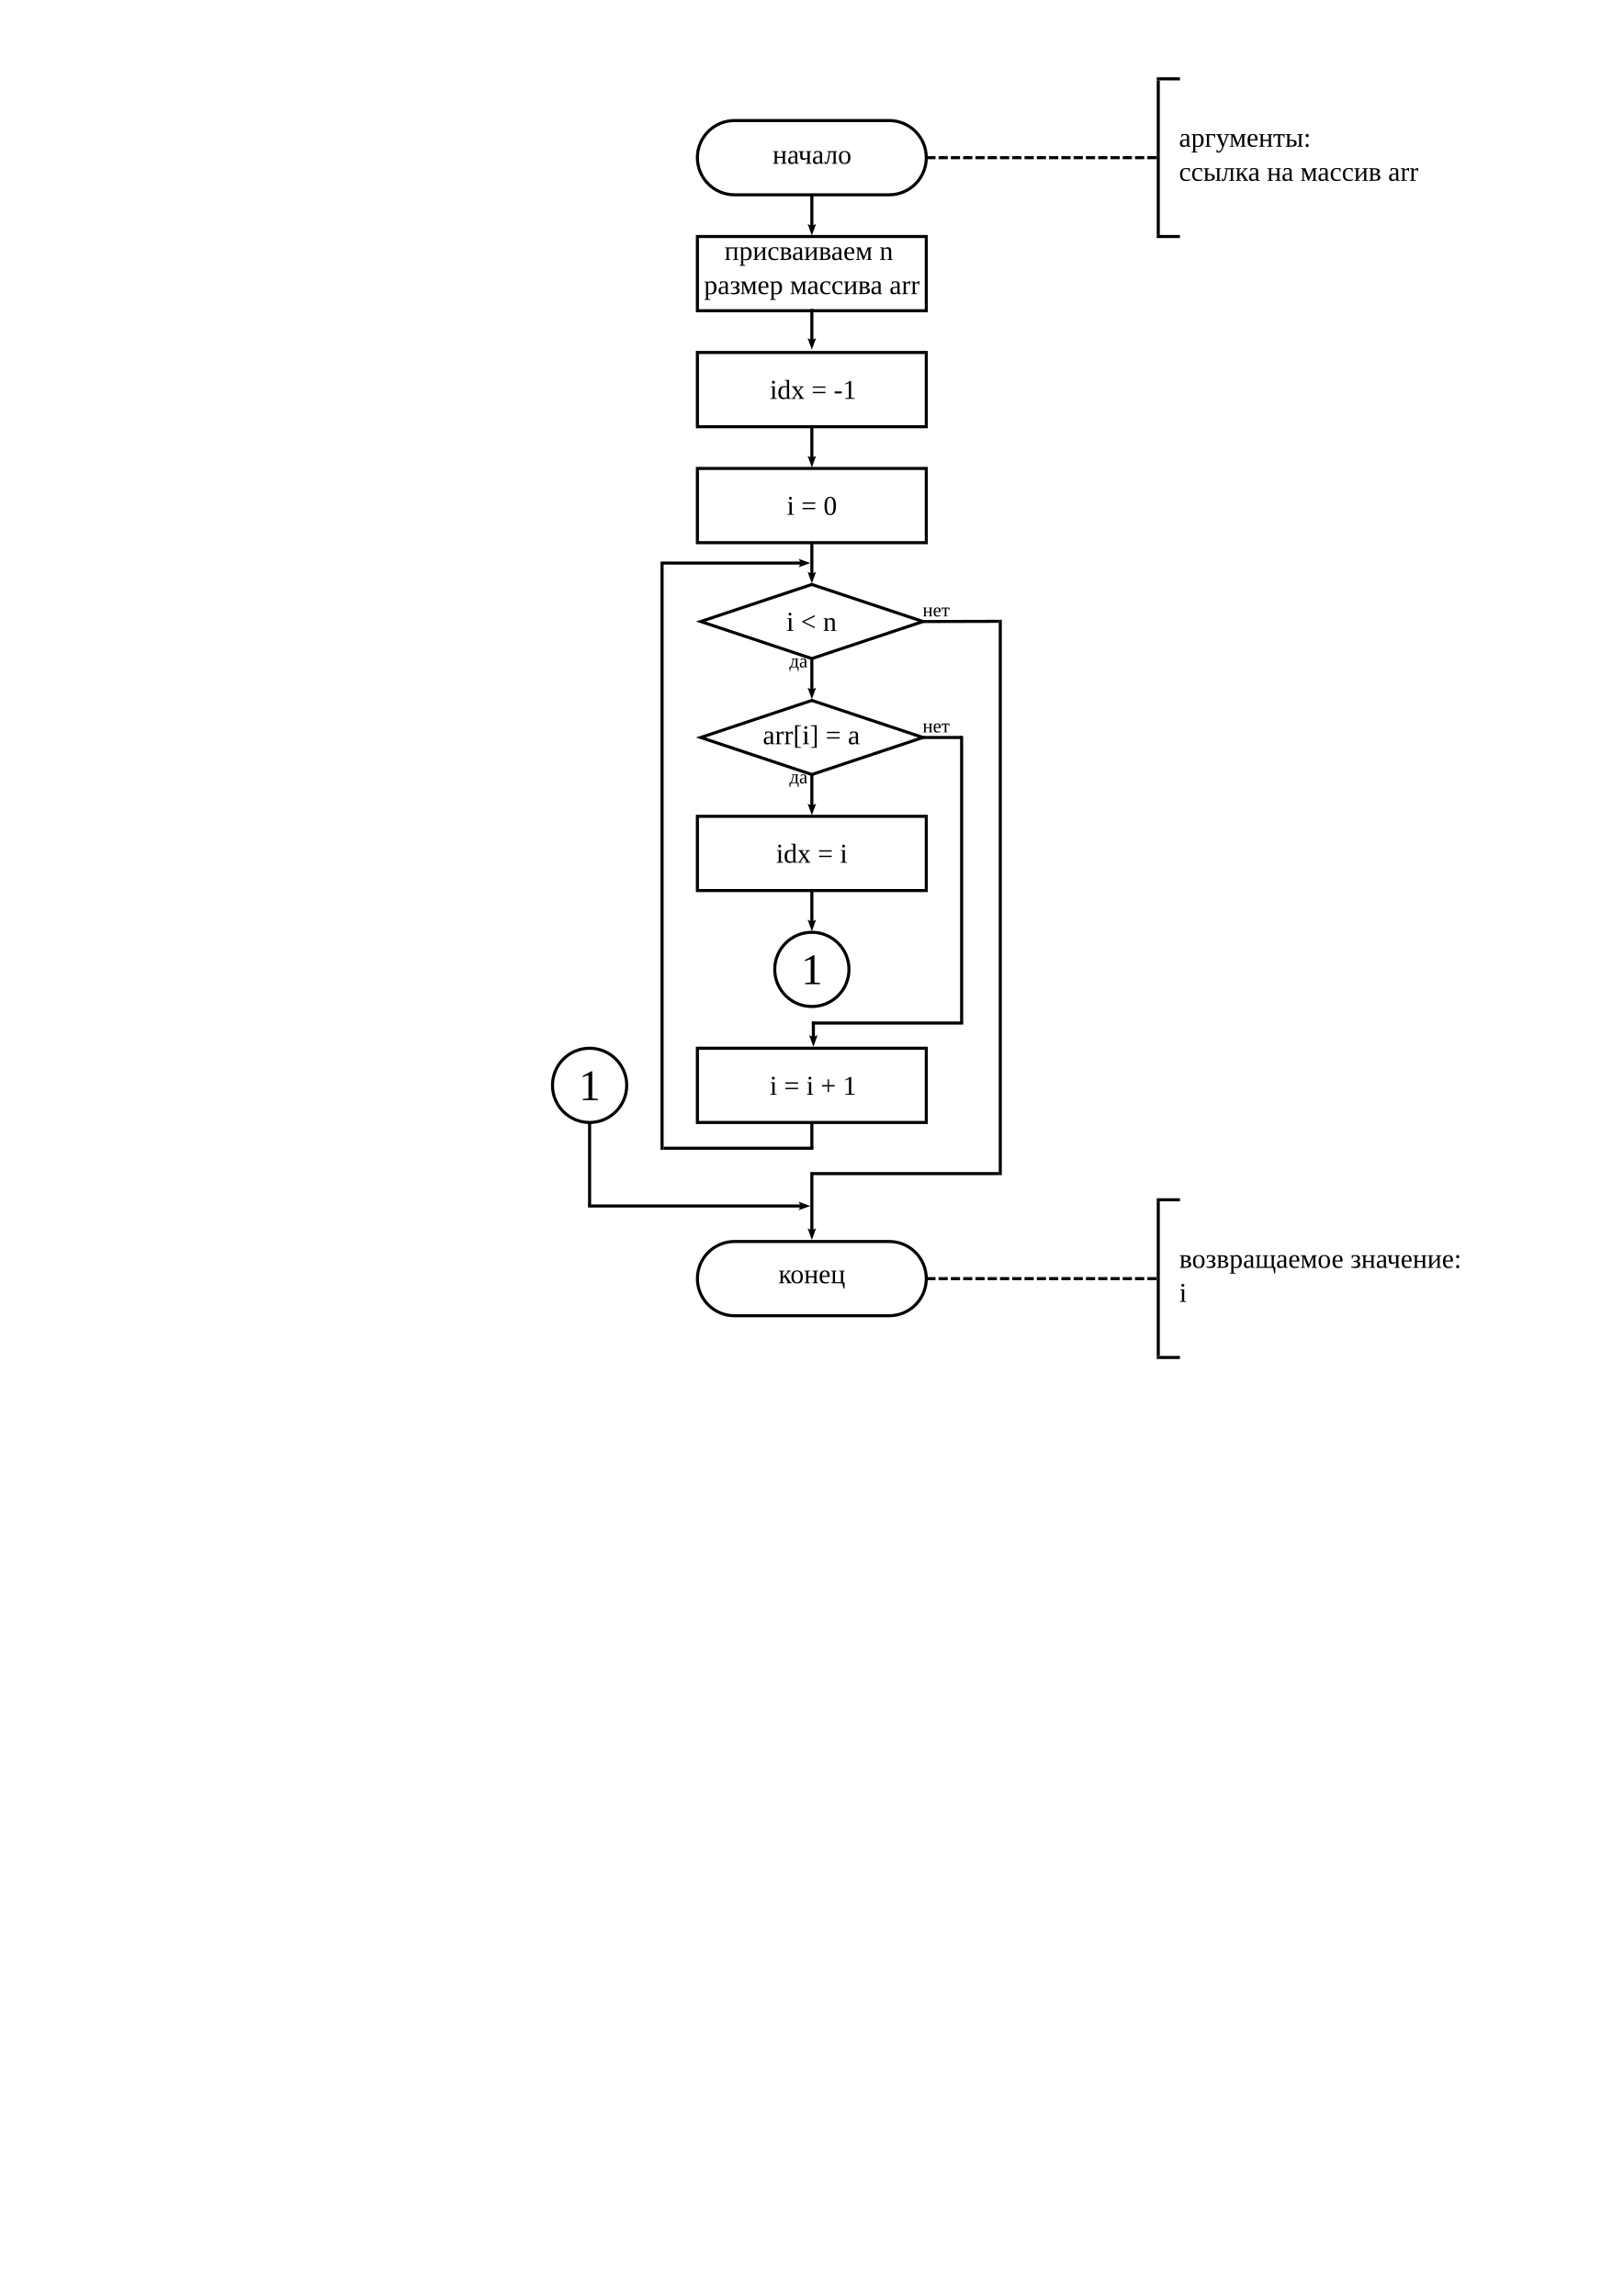
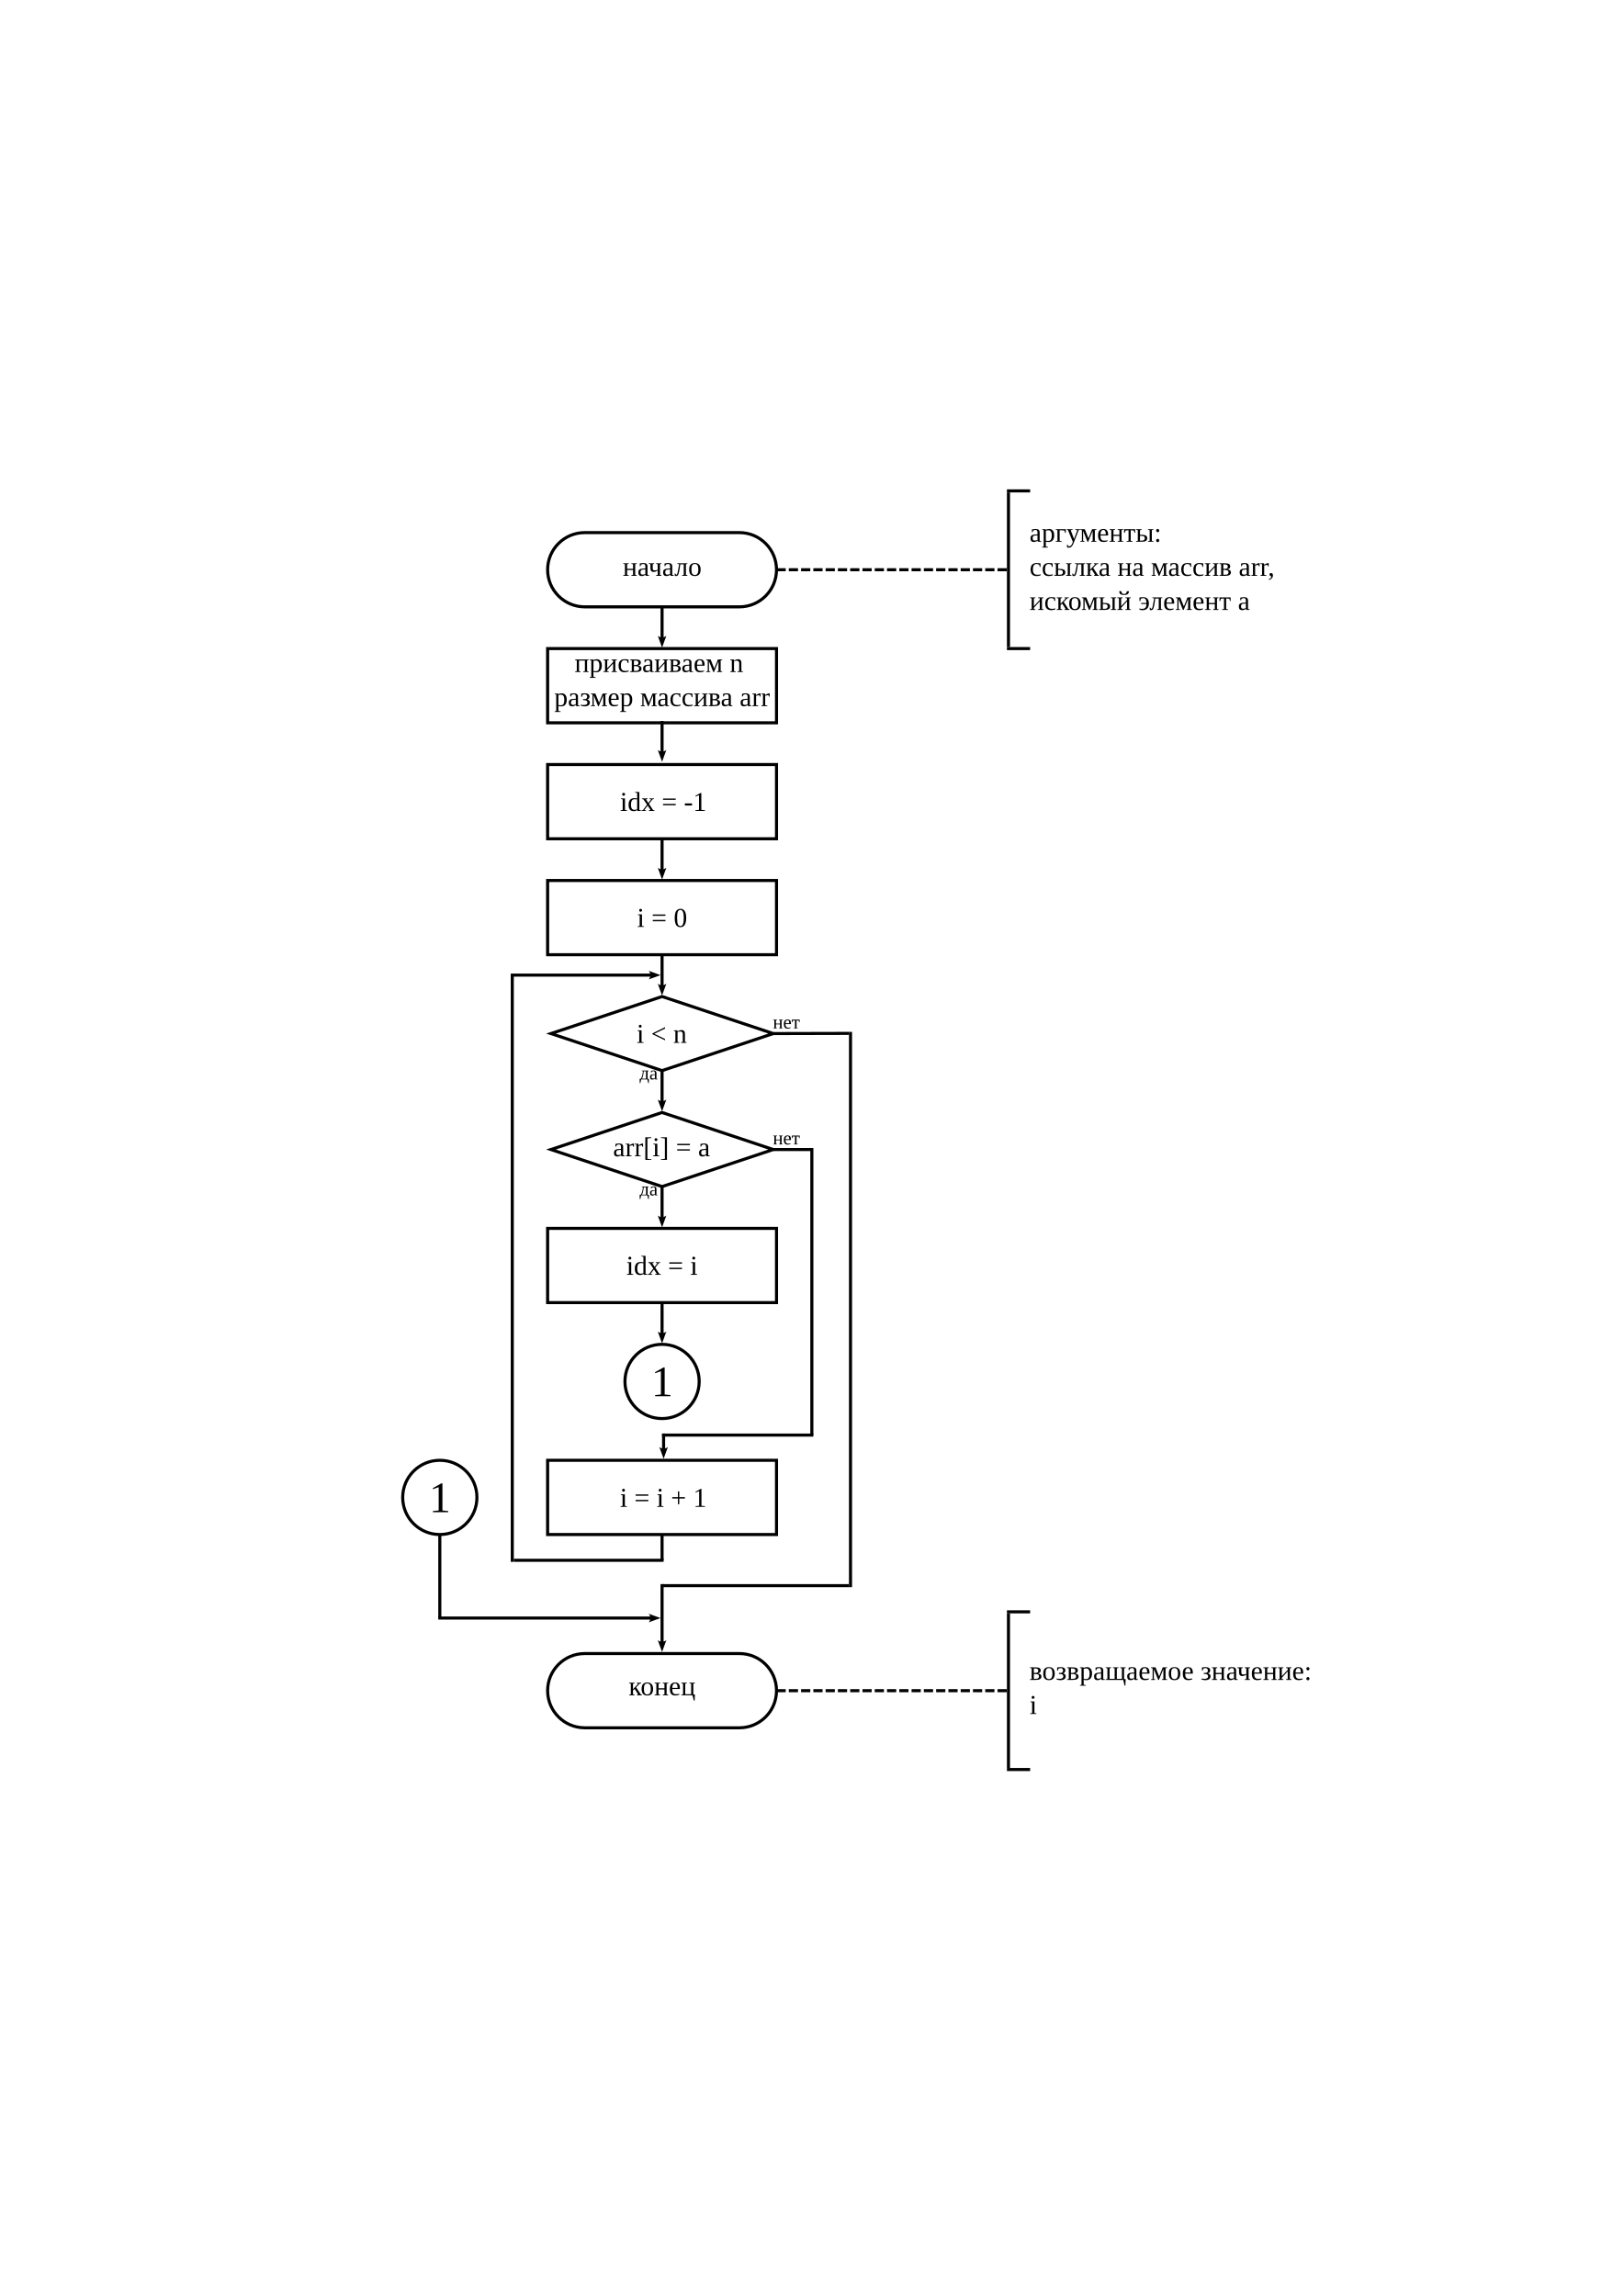
<svg xmlns="http://www.w3.org/2000/svg" xmlns:xlink="http://www.w3.org/1999/xlink" width="210mm" height="297mm" viewBox="0 0 210 297" version="1.1" id="svg1">
  <defs id="defs1">
    <linearGradient xlink:href="#swatch35" id="linearGradient70" gradientUnits="userSpaceOnUse" gradientTransform="matrix(0.7421187,0,0,0.7421187,27.07755,-11.75262)" x1="105" y1="52.5" x2="105" y2="52.5" />
    <linearGradient id="swatch35">
      <stop style="stop-color:#000000;stop-opacity:1;" offset="0" id="stop35" />
    </linearGradient>
    <marker style="overflow:visible" id="ConcaveTriangle-9-3" refX="0" refY="0" orient="auto-start-reverse" markerWidth="0.5" markerHeight="0.5" viewBox="0 0 1 1" preserveAspectRatio="xMidYMid">
      <path transform="scale(0.7)" d="M -2,-4 9,0 -2,4 c 2,-2.33 2,-5.66 0,-8 z" style="fill:context-stroke;fill-rule:evenodd;stroke:none" id="path7-7-3" />
    </marker>
    <marker style="overflow:visible" id="ConcaveTriangle-9-3-1" refX="0" refY="0" orient="auto-start-reverse" markerWidth="0.5" markerHeight="0.5" viewBox="0 0 1 1" preserveAspectRatio="xMidYMid">
      <path transform="scale(0.7)" d="M -2,-4 9,0 -2,4 c 2,-2.33 2,-5.66 0,-8 z" style="fill:context-stroke;fill-rule:evenodd;stroke:none" id="path7-7-3-7" />
    </marker>
    <linearGradient xlink:href="#swatch35" id="linearGradient11" gradientUnits="userSpaceOnUse" gradientTransform="matrix(0.7421187,0,0,0.7421187,27.07755,3.014623)" x1="105" y1="52.5" x2="105" y2="52.5" />
    <marker style="overflow:visible" id="ConcaveTriangle-9-3-10" refX="0" refY="0" orient="auto-start-reverse" markerWidth="0.5" markerHeight="0.5" viewBox="0 0 1 1" preserveAspectRatio="xMidYMid">
      <path transform="scale(0.7)" d="M -2,-4 9,0 -2,4 c 2,-2.33 2,-5.66 0,-8 z" style="fill:context-stroke;fill-rule:evenodd;stroke:none" id="path7-7-3-6" />
    </marker>
    <linearGradient xlink:href="#swatch35" id="linearGradient12" gradientUnits="userSpaceOnUse" gradientTransform="matrix(0.7421187,0,0,0.7421187,27.07756,18.24738)" x1="105" y1="52.5" x2="105" y2="52.5" />
    <marker style="overflow:visible" id="ConcaveTriangle-9-3-0" refX="0" refY="0" orient="auto-start-reverse" markerWidth="0.5" markerHeight="0.5" viewBox="0 0 1 1" preserveAspectRatio="xMidYMid">
      <path transform="scale(0.7)" d="M -2,-4 9,0 -2,4 c 2,-2.33 2,-5.66 0,-8 z" style="fill:context-stroke;fill-rule:evenodd;stroke:none" id="path7-7-3-9" />
    </marker>
    <linearGradient xlink:href="#swatch35" id="linearGradient13" gradientUnits="userSpaceOnUse" gradientTransform="matrix(0.7421187,0,0,0.7421187,27.07756,33.24737)" x1="105" y1="52.5" x2="105" y2="52.5" />
    <marker style="overflow:visible" id="ConcaveTriangle-9-3-9" refX="0" refY="0" orient="auto-start-reverse" markerWidth="0.5" markerHeight="0.5" viewBox="0 0 1 1" preserveAspectRatio="xMidYMid">
      <path transform="scale(0.7)" d="M -2,-4 9,0 -2,4 c 2,-2.33 2,-5.66 0,-8 z" style="fill:context-stroke;fill-rule:evenodd;stroke:none" id="path7-7-3-77" />
    </marker>
    <linearGradient xlink:href="#swatch35" id="linearGradient14" gradientUnits="userSpaceOnUse" gradientTransform="matrix(0.7421187,0,0,0.7421187,27.07752,48.23712)" x1="105" y1="52.5" x2="105" y2="52.5" />
    <marker style="overflow:visible" id="ConcaveTriangle-9-3-3" refX="0" refY="0" orient="auto-start-reverse" markerWidth="0.5" markerHeight="0.5" viewBox="0 0 1 1" preserveAspectRatio="xMidYMid">
      <path transform="scale(0.7)" d="M -2,-4 9,0 -2,4 c 2,-2.33 2,-5.66 0,-8 z" style="fill:context-stroke;fill-rule:evenodd;stroke:none" id="path7-7-3-94" />
    </marker>
    <linearGradient xlink:href="#swatch35" id="linearGradient15" gradientUnits="userSpaceOnUse" gradientTransform="matrix(0.7421187,0,0,0.7421187,27.07752,63.23712)" x1="105" y1="52.5" x2="105" y2="52.5" />
    <marker style="overflow:visible" id="ConcaveTriangle-9-3-90" refX="0" refY="0" orient="auto-start-reverse" markerWidth="0.5" markerHeight="0.5" viewBox="0 0 1 1" preserveAspectRatio="xMidYMid">
      <path transform="scale(0.7)" d="M -2,-4 9,0 -2,4 c 2,-2.33 2,-5.66 0,-8 z" style="fill:context-stroke;fill-rule:evenodd;stroke:none" id="path7-7-3-8" />
    </marker>
    <linearGradient xlink:href="#swatch35" id="linearGradient16" gradientUnits="userSpaceOnUse" gradientTransform="matrix(0.7421187,0,0,0.7421187,27.07755,78.24738)" x1="105" y1="52.5" x2="105" y2="52.5" />
    <marker style="overflow:visible" id="ConcaveTriangle-9-3-90-4" refX="0" refY="0" orient="auto-start-reverse" markerWidth="0.5" markerHeight="0.5" viewBox="0 0 1 1" preserveAspectRatio="xMidYMid">
      <path transform="scale(0.7)" d="M -2,-4 9,0 -2,4 c 2,-2.33 2,-5.66 0,-8 z" style="fill:context-stroke;fill-rule:evenodd;stroke:none" id="path7-7-3-8-7" />
    </marker>
    <linearGradient xlink:href="#swatch35" id="linearGradient20" gradientUnits="userSpaceOnUse" gradientTransform="matrix(0.3710875,0,0,0.3710875,66.23524,113.6599)" x1="105" y1="52.5" x2="105" y2="52.5" />
    <marker style="overflow:visible" id="ConcaveTriangle-9-3-90-41" refX="0" refY="0" orient="auto-start-reverse" markerWidth="0.5" markerHeight="0.5" viewBox="0 0 1 1" preserveAspectRatio="xMidYMid">
      <path transform="scale(0.7)" d="M -2,-4 9,0 -2,4 c 2,-2.33 2,-5.66 0,-8 z" style="fill:context-stroke;fill-rule:evenodd;stroke:none" id="path7-7-3-8-8" />
    </marker>
    <linearGradient xlink:href="#swatch35" id="linearGradient21" gradientUnits="userSpaceOnUse" gradientTransform="matrix(1.389065,0,0,1.389065,-40.85172,82.45009)" x1="105" y1="52.5" x2="105" y2="52.5" />
    <marker style="overflow:visible" id="ConcaveTriangle-9-3-0-8" refX="0" refY="0" orient="auto-start-reverse" markerWidth="0.5" markerHeight="0.5" viewBox="0 0 1 1" preserveAspectRatio="xMidYMid">
      <path transform="scale(0.7)" d="M -2,-4 9,0 -2,4 c 2,-2.33 2,-5.66 0,-8 z" style="fill:context-stroke;fill-rule:evenodd;stroke:none" id="path7-7-3-9-9" />
    </marker>
    <linearGradient xlink:href="#swatch35" id="linearGradient25" gradientUnits="userSpaceOnUse" gradientTransform="matrix(0,-3.345501,3.345501,0,-81.14782,424.1118)" x1="105" y1="52.5" x2="105" y2="52.5" />
    <marker style="overflow:visible" id="ConcaveTriangle-9-3-0-8-3" refX="0" refY="0" orient="auto-start-reverse" markerWidth="0.5" markerHeight="0.5" viewBox="0 0 1 1" preserveAspectRatio="xMidYMid">
      <path transform="scale(0.7)" d="M -2,-4 9,0 -2,4 c 2,-2.33 2,-5.66 0,-8 z" style="fill:context-stroke;fill-rule:evenodd;stroke:none" id="path7-7-3-9-9-0" />
    </marker>
    <linearGradient xlink:href="#swatch35" id="linearGradient26" gradientUnits="userSpaceOnUse" gradientTransform="matrix(0,-5.074344,5.074344,0,-176.6017,688.8078)" x1="105" y1="52.5" x2="105" y2="52.5" />
  </defs>
  <g id="layer1">
-     <rect style="fill:none;stroke:#000000;stroke-width:0.397;stroke-dasharray:none;stroke-opacity:1" id="rect1" width="29.603" height="9.603" x="90.198" y="15.595" ry="4.802" />
-     <rect style="fill:none;stroke:#000000;stroke-width:0.397;stroke-dasharray:none;stroke-opacity:1" id="rect1-6" width="29.603" height="9.603" x="90.198" y="160.595" ry="4.802" />
-     <rect style="fill:none;stroke:#000000;stroke-width:0.397;stroke-dasharray:none;stroke-opacity:1" id="rect2-6-8-9" width="29.603" height="9.603" x="90.198" y="30.595" ry="0" />
-     <rect style="fill:none;stroke:#000000;stroke-width:0.397;stroke-dasharray:none;stroke-opacity:1" id="rect2-6-8-9-3" width="29.603" height="9.603" x="90.198" y="45.595" ry="0" />
-     <rect style="fill:none;stroke:#000000;stroke-width:0.397;stroke-dasharray:none;stroke-opacity:1" id="rect2-6-8-9-2" width="29.603" height="9.603" x="90.198" y="60.595" ry="0" />
-     <rect style="fill:none;stroke:#000000;stroke-width:0.397;stroke-dasharray:none;stroke-opacity:1" id="rect2-6-8-9-2-9" width="29.603" height="9.603" x="90.198" y="105.595" ry="0" />
-     <rect style="fill:none;stroke:#000000;stroke-width:0.397;stroke-dasharray:none;stroke-opacity:1" id="rect2-6-8-9-2-9-4" width="29.603" height="9.603" x="90.198" y="135.595" ry="0" />
-     <path style="fill:none;stroke:#000000;stroke-width:0.397;stroke-dasharray:none;stroke-opacity:1" d="m 90.627,80.397 14.372,-4.791 14.373,4.791 -14.373,4.791 z" id="path3" />
-     <path style="fill:#000000;fill-opacity:1;stroke:url(#linearGradient70);stroke-width:0.397;stroke-linecap:butt;stroke-dasharray:none;marker-end:url(#ConcaveTriangle-9-3)" d="m 105,25.198 v 4.021" id="path35-9-9" />
-     <path style="fill:#000000;fill-opacity:1;stroke:url(#linearGradient11);stroke-width:0.397;stroke-linecap:butt;stroke-dasharray:none;marker-end:url(#ConcaveTriangle-9-3-1)" d="m 105,39.966 v 4.021" id="path35-9-9-7" />
-     <path style="fill:#000000;fill-opacity:1;stroke:url(#linearGradient12);stroke-width:0.397;stroke-linecap:butt;stroke-dasharray:none;marker-end:url(#ConcaveTriangle-9-3-10)" d="m 105,55.198 v 4.021" id="path35-9-9-5" />
-     <path style="fill:#000000;fill-opacity:1;stroke:url(#linearGradient13);stroke-width:0.397;stroke-linecap:butt;stroke-dasharray:none;marker-end:url(#ConcaveTriangle-9-3-0)" d="m 105,70.198 v 4.021" id="path35-9-9-77" />
-     <path style="fill:#000000;fill-opacity:1;stroke:url(#linearGradient25);stroke-width:0.397;stroke-linecap:butt;stroke-dasharray:none;marker-end:url(#ConcaveTriangle-9-3-0-8)" d="M 85.429,72.834 H 103.556" id="path35-9-9-77-4" />
-     <path style="fill:#000000;fill-opacity:1;stroke:url(#linearGradient26);stroke-width:0.397;stroke-linecap:butt;stroke-dasharray:none;marker-end:url(#ConcaveTriangle-9-3-0-8-3)" d="M 76.057,156.002 H 103.551" id="path35-9-9-77-4-0" />
-     <path style="fill:#000000;fill-opacity:1;stroke:url(#linearGradient14);stroke-width:0.397;stroke-linecap:butt;stroke-dasharray:none;marker-end:url(#ConcaveTriangle-9-3-9)" d="m 105,85.188 v 4.021" id="path35-9-9-73" />
-     <path style="fill:#000000;fill-opacity:1;stroke:url(#linearGradient15);stroke-width:0.397;stroke-linecap:butt;stroke-dasharray:none;marker-end:url(#ConcaveTriangle-9-3-3)" d="m 105,100.188 v 4.021" id="path35-9-9-1" />
-     <path style="fill:#000000;fill-opacity:1;stroke:url(#linearGradient16);stroke-width:0.397;stroke-linecap:butt;stroke-dasharray:none;marker-end:url(#ConcaveTriangle-9-3-90)" d="m 105,115.198 v 4.021" id="path35-9-9-50" />
-     <path style="fill:#000000;fill-opacity:1;stroke:url(#linearGradient21);stroke-width:0.397;stroke-linecap:butt;stroke-dasharray:none;marker-end:url(#ConcaveTriangle-9-3-90-41)" d="m 105,151.613 v 7.526" id="path35-9-9-50-9" />
-     <path style="fill:#000000;fill-opacity:1;stroke:url(#linearGradient20);stroke-width:0.397;stroke-linecap:butt;stroke-dasharray:none;marker-end:url(#ConcaveTriangle-9-3-90-4)" d="m 105.199,132.137 v 2.011" id="path35-9-9-50-3" />
-     <text xml:space="preserve" style="font-style:normal;font-variant:normal;font-weight:normal;font-stretch:normal;font-size:2.469px;font-family:'Times New Roman';-inkscape-font-specification:'Times New Roman, Normal';font-variant-ligatures:normal;font-variant-caps:normal;font-variant-numeric:normal;font-variant-east-asian:normal;text-align:start;writing-mode:lr-tb;direction:ltr;text-anchor:start;fill:#000000;fill-opacity:1;stroke:none;stroke-width:0.397;stroke-linecap:butt;stroke-dasharray:none;stroke-opacity:1" x="102.097" y="86.325" id="text69">
-       <tspan id="tspan69" style="font-style:normal;font-variant:normal;font-weight:normal;font-stretch:normal;font-size:2.469px;font-family:'Times New Roman';-inkscape-font-specification:'Times New Roman, Normal';font-variant-ligatures:normal;font-variant-caps:normal;font-variant-numeric:normal;font-variant-east-asian:normal;stroke:none;stroke-width:0.397" x="102.097" y="86.325">да</tspan>
-     </text>
-     <text xml:space="preserve" style="font-style:normal;font-variant:normal;font-weight:normal;font-stretch:normal;font-size:2.469px;font-family:'Times New Roman';-inkscape-font-specification:'Times New Roman, Normal';font-variant-ligatures:normal;font-variant-caps:normal;font-variant-numeric:normal;font-variant-east-asian:normal;text-align:start;writing-mode:lr-tb;direction:ltr;text-anchor:start;fill:#000000;fill-opacity:1;stroke:none;stroke-width:0.397;stroke-linecap:butt;stroke-dasharray:none;stroke-opacity:1" x="119.336" y="79.731" id="text69-2-4">
-       <tspan id="tspan70-2" x="119.336" y="79.731">нет</tspan>
-     </text>
-     <path style="fill:none;stroke:#000000;stroke-width:0.397;stroke-dasharray:none;stroke-opacity:1" d="m 90.627,95.397 14.372,-4.791 14.373,4.791 -14.373,4.791 z" id="path3-7" />
-     <text xml:space="preserve" style="font-style:normal;font-variant:normal;font-weight:normal;font-stretch:normal;font-size:2.469px;font-family:'Times New Roman';-inkscape-font-specification:'Times New Roman, Normal';font-variant-ligatures:normal;font-variant-caps:normal;font-variant-numeric:normal;font-variant-east-asian:normal;text-align:start;writing-mode:lr-tb;direction:ltr;text-anchor:start;fill:#000000;fill-opacity:1;stroke:none;stroke-width:0.397;stroke-linecap:butt;stroke-dasharray:none;stroke-opacity:1" x="102.097" y="101.325" id="text69-3">
-       <tspan id="tspan69-6" style="font-style:normal;font-variant:normal;font-weight:normal;font-stretch:normal;font-size:2.469px;font-family:'Times New Roman';-inkscape-font-specification:'Times New Roman, Normal';font-variant-ligatures:normal;font-variant-caps:normal;font-variant-numeric:normal;font-variant-east-asian:normal;stroke:none;stroke-width:0.397" x="102.097" y="101.325">да</tspan>
-     </text>
-     <text xml:space="preserve" style="font-style:normal;font-variant:normal;font-weight:normal;font-stretch:normal;font-size:2.469px;font-family:'Times New Roman';-inkscape-font-specification:'Times New Roman, Normal';font-variant-ligatures:normal;font-variant-caps:normal;font-variant-numeric:normal;font-variant-east-asian:normal;text-align:start;writing-mode:lr-tb;direction:ltr;text-anchor:start;fill:#000000;fill-opacity:1;stroke:none;stroke-width:0.397;stroke-linecap:butt;stroke-dasharray:none;stroke-opacity:1" x="119.336" y="94.731" id="text69-2-4-1">
-       <tspan id="tspan70-2-2" x="119.336" y="94.731">нет</tspan>
-     </text>
-     <circle style="fill:none;stroke:#000000;stroke-width:0.397;stroke-dasharray:none" id="path1" cx="105" cy="125.397" r="4.801" />
-     <text xml:space="preserve" style="font-style:normal;font-variant:normal;font-weight:normal;font-stretch:normal;font-size:3.528px;font-family:'Times New Roman';-inkscape-font-specification:'Times New Roman, Normal';font-variant-ligatures:normal;font-variant-caps:normal;font-variant-numeric:normal;font-variant-east-asian:normal;text-align:start;writing-mode:lr-tb;direction:ltr;text-anchor:start;fill:#000000;fill-opacity:1;stroke:none;stroke-width:0.397;stroke-dasharray:none" x="99.918" y="21.185" id="text1">
-       <tspan id="tspan1" style="font-style:normal;font-variant:normal;font-weight:normal;font-stretch:normal;font-size:3.528px;font-family:'Times New Roman';-inkscape-font-specification:'Times New Roman, Normal';font-variant-ligatures:normal;font-variant-caps:normal;font-variant-numeric:normal;font-variant-east-asian:normal;fill:#000000;fill-opacity:1;stroke:none;stroke-width:0.397;stroke-dasharray:none" x="99.918" y="21.185">начало</tspan>
-     </text>
-     <text xml:space="preserve" style="font-style:normal;font-variant:normal;font-weight:normal;font-stretch:normal;font-size:3.528px;font-family:'Times New Roman';-inkscape-font-specification:'Times New Roman, Normal';font-variant-ligatures:normal;font-variant-caps:normal;font-variant-numeric:normal;font-variant-east-asian:normal;text-align:start;writing-mode:lr-tb;direction:ltr;text-anchor:start;fill:#000000;fill-opacity:1;stroke:none;stroke-width:0.397;stroke-dasharray:none" x="152.482" y="18.981" id="text1-72">
-       <tspan id="tspan28" x="152.482" y="18.981">аргументы:</tspan>
-       <tspan id="tspan29" x="152.482" y="23.391">ссылка на массив arr</tspan>
-     </text>
-     <text xml:space="preserve" style="font-style:normal;font-variant:normal;font-weight:normal;font-stretch:normal;font-size:3.528px;font-family:'Times New Roman';-inkscape-font-specification:'Times New Roman, Normal';font-variant-ligatures:normal;font-variant-caps:normal;font-variant-numeric:normal;font-variant-east-asian:normal;text-align:start;writing-mode:lr-tb;direction:ltr;text-anchor:start;fill:#000000;fill-opacity:1;stroke:none;stroke-width:0.397;stroke-dasharray:none" x="99.564" y="51.597" id="text1-6">
-       <tspan id="tspan4" x="99.564" y="51.597">idx = -1</tspan>
-     </text>
-     <text xml:space="preserve" style="font-style:normal;font-variant:normal;font-weight:normal;font-stretch:normal;font-size:3.528px;font-family:'Times New Roman';-inkscape-font-specification:'Times New Roman, Normal';font-variant-ligatures:normal;font-variant-caps:normal;font-variant-numeric:normal;font-variant-east-asian:normal;text-align:start;writing-mode:lr-tb;direction:ltr;text-anchor:start;fill:#000000;fill-opacity:1;stroke:none;stroke-width:0.397;stroke-dasharray:none" x="101.762" y="66.601" id="text1-7">
-       <tspan id="tspan5" x="101.762" y="66.601">i = 0</tspan>
-     </text>
-     <text xml:space="preserve" style="font-style:normal;font-variant:normal;font-weight:normal;font-stretch:normal;font-size:3.528px;font-family:'Times New Roman';-inkscape-font-specification:'Times New Roman, Normal';font-variant-ligatures:normal;font-variant-caps:normal;font-variant-numeric:normal;font-variant-east-asian:normal;text-align:start;writing-mode:lr-tb;direction:ltr;text-anchor:start;fill:#000000;fill-opacity:1;stroke:none;stroke-width:0.397;stroke-dasharray:none" x="101.707" y="81.598" id="text1-4">
-       <tspan id="tspan6" x="101.707" y="81.598">i &lt; n</tspan>
-     </text>
-     <text xml:space="preserve" style="font-style:normal;font-variant:normal;font-weight:normal;font-stretch:normal;font-size:3.528px;font-family:'Times New Roman';-inkscape-font-specification:'Times New Roman, Normal';font-variant-ligatures:normal;font-variant-caps:normal;font-variant-numeric:normal;font-variant-east-asian:normal;text-align:start;writing-mode:lr-tb;direction:ltr;text-anchor:start;fill:#000000;fill-opacity:1;stroke:none;stroke-width:0.397;stroke-dasharray:none" x="91.048" y="33.628" id="text1-1">
-       <tspan id="tspan2" x="91.048" y="33.628">   присваиваем n</tspan>
-       <tspan id="tspan3" x="91.048" y="38.038">размер массива arr</tspan>
-     </text>
-     <text xml:space="preserve" style="font-style:normal;font-variant:normal;font-weight:normal;font-stretch:normal;font-size:3.528px;font-family:'Times New Roman';-inkscape-font-specification:'Times New Roman, Normal';font-variant-ligatures:normal;font-variant-caps:normal;font-variant-numeric:normal;font-variant-east-asian:normal;text-align:start;writing-mode:lr-tb;direction:ltr;text-anchor:start;fill:#000000;fill-opacity:1;stroke:none;stroke-width:0.397;stroke-dasharray:none" x="98.658" y="96.271" id="text1-0">
-       <tspan id="tspan7" x="98.658" y="96.271">arr[i] = a</tspan>
-     </text>
-     <text xml:space="preserve" style="font-style:normal;font-variant:normal;font-weight:normal;font-stretch:normal;font-size:3.528px;font-family:'Times New Roman';-inkscape-font-specification:'Times New Roman, Normal';font-variant-ligatures:normal;font-variant-caps:normal;font-variant-numeric:normal;font-variant-east-asian:normal;text-align:start;writing-mode:lr-tb;direction:ltr;text-anchor:start;fill:#000000;fill-opacity:1;stroke:none;stroke-width:0.397;stroke-dasharray:none" x="100.371" y="111.597" id="text1-8">
-       <tspan id="tspan8" x="100.371" y="111.597">idx = i</tspan>
-     </text>
-     <text xml:space="preserve" style="font-style:normal;font-variant:normal;font-weight:normal;font-stretch:normal;font-size:3.528px;font-family:'Times New Roman';-inkscape-font-specification:'Times New Roman, Normal';font-variant-ligatures:normal;font-variant-caps:normal;font-variant-numeric:normal;font-variant-east-asian:normal;text-align:start;writing-mode:lr-tb;direction:ltr;text-anchor:start;fill:#000000;fill-opacity:1;stroke:none;stroke-width:0.397;stroke-dasharray:none" x="99.548" y="141.622" id="text1-9">
-       <tspan id="tspan9" x="99.548" y="141.622">i = i + 1</tspan>
-     </text>
-     <text xml:space="preserve" style="font-style:normal;font-variant:normal;font-weight:normal;font-stretch:normal;font-size:3.528px;font-family:'Times New Roman';-inkscape-font-specification:'Times New Roman, Normal';font-variant-ligatures:normal;font-variant-caps:normal;font-variant-numeric:normal;font-variant-east-asian:normal;text-align:start;writing-mode:lr-tb;direction:ltr;text-anchor:start;fill:#000000;fill-opacity:1;stroke:none;stroke-width:0.397;stroke-dasharray:none" x="100.68" y="165.991" id="text1-92">
-       <tspan id="tspan10" x="100.68" y="165.991">конец</tspan>
-     </text>
-     <text xml:space="preserve" style="font-style:normal;font-variant:normal;font-weight:normal;font-stretch:normal;font-size:5.644px;font-family:'Times New Roman';-inkscape-font-specification:'Times New Roman, Normal';font-variant-ligatures:normal;font-variant-caps:normal;font-variant-numeric:normal;font-variant-east-asian:normal;text-align:start;writing-mode:lr-tb;direction:ltr;text-anchor:start;fill:#000000;fill-opacity:1;stroke:none;stroke-width:0.397;stroke-dasharray:none" x="103.603" y="127.304" id="text1-5">
-       <tspan id="tspan11" x="103.603" y="127.304">1</tspan>
-     </text>
-     <circle style="fill:none;stroke:#000000;stroke-width:0.397;stroke-dasharray:none" id="path1-8" cx="76.255" cy="140.397" r="4.801" />
-     <text xml:space="preserve" style="font-style:normal;font-variant:normal;font-weight:normal;font-stretch:normal;font-size:5.644px;font-family:'Times New Roman';-inkscape-font-specification:'Times New Roman, Normal';font-variant-ligatures:normal;font-variant-caps:normal;font-variant-numeric:normal;font-variant-east-asian:normal;text-align:start;writing-mode:lr-tb;direction:ltr;text-anchor:start;fill:#000000;fill-opacity:1;stroke:none;stroke-width:0.397;stroke-dasharray:none" x="74.858" y="142.304" id="text1-5-9">
-       <tspan id="tspan11-7" x="74.858" y="142.304">1</tspan>
-     </text>
-     <path style="fill:none;fill-opacity:1;stroke:#000000;stroke-width:0.397;stroke-dasharray:none;stroke-opacity:1" d="m 124.372,95.397 h -5" id="path16" />
-     <path style="fill:none;fill-opacity:1;stroke:#000000;stroke-width:0.397;stroke-dasharray:none;stroke-opacity:1" d="M 124.372,95.199 V 132.27" id="path18" />
-     <path style="fill:none;fill-opacity:1;stroke:#000000;stroke-width:0.397;stroke-dasharray:none;stroke-opacity:1" d="M 129.372,80.174 V 152.01" id="path18-7" />
-     <path style="fill:none;fill-opacity:1;stroke:#000000;stroke-width:0.397;stroke-dasharray:none;stroke-opacity:1" d="m 105,132.335 h 19.571" id="path19" />
-     <path style="fill:none;fill-opacity:1;stroke:#000000;stroke-width:0.397;stroke-dasharray:none;stroke-opacity:1" d="m 105,151.812 h 24.174" id="path21" />
-     <path style="fill:none;fill-opacity:1;stroke:#000000;stroke-width:0.397;stroke-dasharray:1.191, 0.397;stroke-dashoffset:0;stroke-opacity:1" d="m 119.802,20.397 h 30" id="path21-3" />
-     <path style="fill:none;fill-opacity:1;stroke:#000000;stroke-width:0.397;stroke-dasharray:none;stroke-opacity:1" d="m 119.372,80.397 9.802,-0.024" id="path22" />
-     <path style="fill:none;fill-opacity:1;stroke:#000000;stroke-width:0.397;stroke-dasharray:none;stroke-opacity:1" d="m 105,145.198 v 3.333" id="path23" />
-     <path style="fill:none;fill-opacity:1;stroke:#000000;stroke-width:0.397;stroke-dasharray:none;stroke-opacity:1" d="M 85.627,72.834 V 148.73" id="path24" />
-     <path style="fill:none;fill-opacity:1;stroke:#000000;stroke-width:0.397;stroke-dasharray:none;stroke-opacity:1" d="M 105.198,148.531 H 85.826" id="path25" />
-     <path style="fill:none;fill-opacity:1;stroke:#000000;stroke-width:0.397;stroke-dasharray:none;stroke-opacity:1" d="m 76.255,145.198 v 10.804" id="path26" />
-     <path style="fill:none;fill-opacity:1;stroke:#000000;stroke-width:0.397;stroke-dasharray:none;stroke-opacity:1" d="m 149.802,10.397 v 20" id="path18-7-5-3" />
-     <path style="fill:none;fill-opacity:1;stroke:#000000;stroke-width:0.397;stroke-dasharray:none;stroke-opacity:1" d="m 152.603,10.198 h -3" id="path25-2-3" />
-     <path style="fill:none;fill-opacity:1;stroke:#000000;stroke-width:0.397;stroke-dasharray:none;stroke-opacity:1" d="m 152.603,30.595 h -3" id="path25-2-4-4" />
-     <g id="g1" transform="translate(0,-53.80009)">
-       <text xml:space="preserve" style="font-style:normal;font-variant:normal;font-weight:normal;font-stretch:normal;font-size:3.528px;font-family:'Times New Roman';-inkscape-font-specification:'Times New Roman, Normal';font-variant-ligatures:normal;font-variant-caps:normal;font-variant-numeric:normal;font-variant-east-asian:normal;text-align:start;writing-mode:lr-tb;direction:ltr;text-anchor:start;fill:#000000;fill-opacity:1;stroke:none;stroke-width:0.397;stroke-dasharray:none" x="152.52" y="217.805" id="text1-72-7">
-         <tspan id="tspan16" x="152.52" y="217.805">возвращаемое значение:</tspan>
-         <tspan id="tspan17" x="152.52" y="222.215">i</tspan>
+     <g id="g14" transform="translate(-19.37247,53.30132)">
+       <rect style="fill:none;stroke:#000000;stroke-width:0.397;stroke-dasharray:none;stroke-opacity:1" id="rect1" width="29.603" height="9.603" x="90.198" y="15.595" ry="4.802" />
+       <rect style="fill:none;stroke:#000000;stroke-width:0.397;stroke-dasharray:none;stroke-opacity:1" id="rect1-6" width="29.603" height="9.603" x="90.198" y="160.595" ry="4.802" />
+       <rect style="fill:none;stroke:#000000;stroke-width:0.397;stroke-dasharray:none;stroke-opacity:1" id="rect2-6-8-9" width="29.603" height="9.603" x="90.198" y="30.595" ry="0" />
+       <rect style="fill:none;stroke:#000000;stroke-width:0.397;stroke-dasharray:none;stroke-opacity:1" id="rect2-6-8-9-3" width="29.603" height="9.603" x="90.198" y="45.595" ry="0" />
+       <rect style="fill:none;stroke:#000000;stroke-width:0.397;stroke-dasharray:none;stroke-opacity:1" id="rect2-6-8-9-2" width="29.603" height="9.603" x="90.198" y="60.595" ry="0" />
+       <rect style="fill:none;stroke:#000000;stroke-width:0.397;stroke-dasharray:none;stroke-opacity:1" id="rect2-6-8-9-2-9" width="29.603" height="9.603" x="90.198" y="105.595" ry="0" />
+       <rect style="fill:none;stroke:#000000;stroke-width:0.397;stroke-dasharray:none;stroke-opacity:1" id="rect2-6-8-9-2-9-4" width="29.603" height="9.603" x="90.198" y="135.595" ry="0" />
+       <path style="fill:none;stroke:#000000;stroke-width:0.397;stroke-dasharray:none;stroke-opacity:1" d="m 90.627,80.397 14.372,-4.791 14.373,4.791 -14.373,4.791 z" id="path3" />
+       <path style="fill:#000000;fill-opacity:1;stroke:url(#linearGradient70);stroke-width:0.397;stroke-linecap:butt;stroke-dasharray:none;marker-end:url(#ConcaveTriangle-9-3)" d="m 105,25.198 v 4.021" id="path35-9-9" />
+       <path style="fill:#000000;fill-opacity:1;stroke:url(#linearGradient11);stroke-width:0.397;stroke-linecap:butt;stroke-dasharray:none;marker-end:url(#ConcaveTriangle-9-3-1)" d="m 105,39.966 v 4.021" id="path35-9-9-7" />
+       <path style="fill:#000000;fill-opacity:1;stroke:url(#linearGradient12);stroke-width:0.397;stroke-linecap:butt;stroke-dasharray:none;marker-end:url(#ConcaveTriangle-9-3-10)" d="m 105,55.198 v 4.021" id="path35-9-9-5" />
+       <path style="fill:#000000;fill-opacity:1;stroke:url(#linearGradient13);stroke-width:0.397;stroke-linecap:butt;stroke-dasharray:none;marker-end:url(#ConcaveTriangle-9-3-0)" d="m 105,70.198 v 4.021" id="path35-9-9-77" />
+       <path style="fill:#000000;fill-opacity:1;stroke:url(#linearGradient25);stroke-width:0.397;stroke-linecap:butt;stroke-dasharray:none;marker-end:url(#ConcaveTriangle-9-3-0-8)" d="M 85.429,72.834 H 103.556" id="path35-9-9-77-4" />
+       <path style="fill:#000000;fill-opacity:1;stroke:url(#linearGradient26);stroke-width:0.397;stroke-linecap:butt;stroke-dasharray:none;marker-end:url(#ConcaveTriangle-9-3-0-8-3)" d="M 76.057,156.002 H 103.551" id="path35-9-9-77-4-0" />
+       <path style="fill:#000000;fill-opacity:1;stroke:url(#linearGradient14);stroke-width:0.397;stroke-linecap:butt;stroke-dasharray:none;marker-end:url(#ConcaveTriangle-9-3-9)" d="m 105,85.188 v 4.021" id="path35-9-9-73" />
+       <path style="fill:#000000;fill-opacity:1;stroke:url(#linearGradient15);stroke-width:0.397;stroke-linecap:butt;stroke-dasharray:none;marker-end:url(#ConcaveTriangle-9-3-3)" d="m 105,100.188 v 4.021" id="path35-9-9-1" />
+       <path style="fill:#000000;fill-opacity:1;stroke:url(#linearGradient16);stroke-width:0.397;stroke-linecap:butt;stroke-dasharray:none;marker-end:url(#ConcaveTriangle-9-3-90)" d="m 105,115.198 v 4.021" id="path35-9-9-50" />
+       <path style="fill:#000000;fill-opacity:1;stroke:url(#linearGradient21);stroke-width:0.397;stroke-linecap:butt;stroke-dasharray:none;marker-end:url(#ConcaveTriangle-9-3-90-41)" d="m 105,151.613 v 7.526" id="path35-9-9-50-9" />
+       <path style="fill:#000000;fill-opacity:1;stroke:url(#linearGradient20);stroke-width:0.397;stroke-linecap:butt;stroke-dasharray:none;marker-end:url(#ConcaveTriangle-9-3-90-4)" d="m 105.199,132.137 v 2.011" id="path35-9-9-50-3" />
+       <text xml:space="preserve" style="font-style:normal;font-variant:normal;font-weight:normal;font-stretch:normal;font-size:2.469px;font-family:'Times New Roman';-inkscape-font-specification:'Times New Roman, Normal';font-variant-ligatures:normal;font-variant-caps:normal;font-variant-numeric:normal;font-variant-east-asian:normal;text-align:start;writing-mode:lr-tb;direction:ltr;text-anchor:start;fill:#000000;fill-opacity:1;stroke:none;stroke-width:0.397;stroke-linecap:butt;stroke-dasharray:none;stroke-opacity:1" x="102.097" y="86.325" id="text69">
+         <tspan id="tspan69" style="font-style:normal;font-variant:normal;font-weight:normal;font-stretch:normal;font-size:2.469px;font-family:'Times New Roman';-inkscape-font-specification:'Times New Roman, Normal';font-variant-ligatures:normal;font-variant-caps:normal;font-variant-numeric:normal;font-variant-east-asian:normal;stroke:none;stroke-width:0.397" x="102.097" y="86.325">да</tspan>
      </text>
-       <path style="fill:none;fill-opacity:1;stroke:#000000;stroke-width:0.397;stroke-dasharray:none;stroke-opacity:1" d="m 149.802,209.197 v 20" id="path18-7-5" />
-       <path style="fill:none;fill-opacity:1;stroke:#000000;stroke-width:0.397;stroke-dasharray:1.191, 0.397;stroke-dashoffset:0;stroke-opacity:1" d="m 119.802,219.197 h 30" id="path21-3-5" />
-       <path style="fill:none;fill-opacity:1;stroke:#000000;stroke-width:0.397;stroke-dasharray:none;stroke-opacity:1" d="m 152.603,208.999 h -3" id="path25-2" />
-       <path style="fill:none;fill-opacity:1;stroke:#000000;stroke-width:0.397;stroke-dasharray:none;stroke-opacity:1" d="m 152.603,229.395 h -3" id="path25-2-4" />
+       <text xml:space="preserve" style="font-style:normal;font-variant:normal;font-weight:normal;font-stretch:normal;font-size:2.469px;font-family:'Times New Roman';-inkscape-font-specification:'Times New Roman, Normal';font-variant-ligatures:normal;font-variant-caps:normal;font-variant-numeric:normal;font-variant-east-asian:normal;text-align:start;writing-mode:lr-tb;direction:ltr;text-anchor:start;fill:#000000;fill-opacity:1;stroke:none;stroke-width:0.397;stroke-linecap:butt;stroke-dasharray:none;stroke-opacity:1" x="119.336" y="79.731" id="text69-2-4">
+         <tspan id="tspan70-2" x="119.336" y="79.731">нет</tspan>
+       </text>
+       <path style="fill:none;stroke:#000000;stroke-width:0.397;stroke-dasharray:none;stroke-opacity:1" d="m 90.627,95.397 14.372,-4.791 14.373,4.791 -14.373,4.791 z" id="path3-7" />
+       <text xml:space="preserve" style="font-style:normal;font-variant:normal;font-weight:normal;font-stretch:normal;font-size:2.469px;font-family:'Times New Roman';-inkscape-font-specification:'Times New Roman, Normal';font-variant-ligatures:normal;font-variant-caps:normal;font-variant-numeric:normal;font-variant-east-asian:normal;text-align:start;writing-mode:lr-tb;direction:ltr;text-anchor:start;fill:#000000;fill-opacity:1;stroke:none;stroke-width:0.397;stroke-linecap:butt;stroke-dasharray:none;stroke-opacity:1" x="102.097" y="101.325" id="text69-3">
+         <tspan id="tspan69-6" style="font-style:normal;font-variant:normal;font-weight:normal;font-stretch:normal;font-size:2.469px;font-family:'Times New Roman';-inkscape-font-specification:'Times New Roman, Normal';font-variant-ligatures:normal;font-variant-caps:normal;font-variant-numeric:normal;font-variant-east-asian:normal;stroke:none;stroke-width:0.397" x="102.097" y="101.325">да</tspan>
+       </text>
+       <text xml:space="preserve" style="font-style:normal;font-variant:normal;font-weight:normal;font-stretch:normal;font-size:2.469px;font-family:'Times New Roman';-inkscape-font-specification:'Times New Roman, Normal';font-variant-ligatures:normal;font-variant-caps:normal;font-variant-numeric:normal;font-variant-east-asian:normal;text-align:start;writing-mode:lr-tb;direction:ltr;text-anchor:start;fill:#000000;fill-opacity:1;stroke:none;stroke-width:0.397;stroke-linecap:butt;stroke-dasharray:none;stroke-opacity:1" x="119.336" y="94.731" id="text69-2-4-1">
+         <tspan id="tspan70-2-2" x="119.336" y="94.731">нет</tspan>
+       </text>
+       <circle style="fill:none;stroke:#000000;stroke-width:0.397;stroke-dasharray:none" id="path1" cx="105" cy="125.397" r="4.801" />
+       <text xml:space="preserve" style="font-style:normal;font-variant:normal;font-weight:normal;font-stretch:normal;font-size:3.528px;font-family:'Times New Roman';-inkscape-font-specification:'Times New Roman, Normal';font-variant-ligatures:normal;font-variant-caps:normal;font-variant-numeric:normal;font-variant-east-asian:normal;text-align:start;writing-mode:lr-tb;direction:ltr;text-anchor:start;fill:#000000;fill-opacity:1;stroke:none;stroke-width:0.397;stroke-dasharray:none" x="99.918" y="21.185" id="text1">
+         <tspan id="tspan1" style="font-style:normal;font-variant:normal;font-weight:normal;font-stretch:normal;font-size:3.528px;font-family:'Times New Roman';-inkscape-font-specification:'Times New Roman, Normal';font-variant-ligatures:normal;font-variant-caps:normal;font-variant-numeric:normal;font-variant-east-asian:normal;fill:#000000;fill-opacity:1;stroke:none;stroke-width:0.397;stroke-dasharray:none" x="99.918" y="21.185">начало</tspan>
+       </text>
+       <text xml:space="preserve" style="font-style:normal;font-variant:normal;font-weight:normal;font-stretch:normal;font-size:3.528px;font-family:'Times New Roman';-inkscape-font-specification:'Times New Roman, Normal';font-variant-ligatures:normal;font-variant-caps:normal;font-variant-numeric:normal;font-variant-east-asian:normal;text-align:start;writing-mode:lr-tb;direction:ltr;text-anchor:start;fill:#000000;fill-opacity:1;stroke:none;stroke-width:0.397;stroke-dasharray:none" x="152.524" y="16.776" id="text1-72">
+         <tspan id="tspan12" x="152.524" y="16.776">аргументы:</tspan>
+         <tspan id="tspan13" x="152.524" y="21.186">ссылка на массив arr,</tspan>
+         <tspan id="tspan14" x="152.524" y="25.596">искомый элемент a</tspan>
+       </text>
+       <text xml:space="preserve" style="font-style:normal;font-variant:normal;font-weight:normal;font-stretch:normal;font-size:3.528px;font-family:'Times New Roman';-inkscape-font-specification:'Times New Roman, Normal';font-variant-ligatures:normal;font-variant-caps:normal;font-variant-numeric:normal;font-variant-east-asian:normal;text-align:start;writing-mode:lr-tb;direction:ltr;text-anchor:start;fill:#000000;fill-opacity:1;stroke:none;stroke-width:0.397;stroke-dasharray:none" x="99.564" y="51.597" id="text1-6">
+         <tspan id="tspan4" x="99.564" y="51.597">idx = -1</tspan>
+       </text>
+       <text xml:space="preserve" style="font-style:normal;font-variant:normal;font-weight:normal;font-stretch:normal;font-size:3.528px;font-family:'Times New Roman';-inkscape-font-specification:'Times New Roman, Normal';font-variant-ligatures:normal;font-variant-caps:normal;font-variant-numeric:normal;font-variant-east-asian:normal;text-align:start;writing-mode:lr-tb;direction:ltr;text-anchor:start;fill:#000000;fill-opacity:1;stroke:none;stroke-width:0.397;stroke-dasharray:none" x="101.762" y="66.601" id="text1-7">
+         <tspan id="tspan5" x="101.762" y="66.601">i = 0</tspan>
+       </text>
+       <text xml:space="preserve" style="font-style:normal;font-variant:normal;font-weight:normal;font-stretch:normal;font-size:3.528px;font-family:'Times New Roman';-inkscape-font-specification:'Times New Roman, Normal';font-variant-ligatures:normal;font-variant-caps:normal;font-variant-numeric:normal;font-variant-east-asian:normal;text-align:start;writing-mode:lr-tb;direction:ltr;text-anchor:start;fill:#000000;fill-opacity:1;stroke:none;stroke-width:0.397;stroke-dasharray:none" x="101.707" y="81.598" id="text1-4">
+         <tspan id="tspan6" x="101.707" y="81.598">i &lt; n</tspan>
+       </text>
+       <text xml:space="preserve" style="font-style:normal;font-variant:normal;font-weight:normal;font-stretch:normal;font-size:3.528px;font-family:'Times New Roman';-inkscape-font-specification:'Times New Roman, Normal';font-variant-ligatures:normal;font-variant-caps:normal;font-variant-numeric:normal;font-variant-east-asian:normal;text-align:start;writing-mode:lr-tb;direction:ltr;text-anchor:start;fill:#000000;fill-opacity:1;stroke:none;stroke-width:0.397;stroke-dasharray:none" x="91.048" y="33.628" id="text1-1">
+         <tspan id="tspan2" x="91.048" y="33.628">   присваиваем n</tspan>
+         <tspan id="tspan3" x="91.048" y="38.038">размер массива arr</tspan>
+       </text>
+       <text xml:space="preserve" style="font-style:normal;font-variant:normal;font-weight:normal;font-stretch:normal;font-size:3.528px;font-family:'Times New Roman';-inkscape-font-specification:'Times New Roman, Normal';font-variant-ligatures:normal;font-variant-caps:normal;font-variant-numeric:normal;font-variant-east-asian:normal;text-align:start;writing-mode:lr-tb;direction:ltr;text-anchor:start;fill:#000000;fill-opacity:1;stroke:none;stroke-width:0.397;stroke-dasharray:none" x="98.658" y="96.271" id="text1-0">
+         <tspan id="tspan7" x="98.658" y="96.271">arr[i] = a</tspan>
+       </text>
+       <text xml:space="preserve" style="font-style:normal;font-variant:normal;font-weight:normal;font-stretch:normal;font-size:3.528px;font-family:'Times New Roman';-inkscape-font-specification:'Times New Roman, Normal';font-variant-ligatures:normal;font-variant-caps:normal;font-variant-numeric:normal;font-variant-east-asian:normal;text-align:start;writing-mode:lr-tb;direction:ltr;text-anchor:start;fill:#000000;fill-opacity:1;stroke:none;stroke-width:0.397;stroke-dasharray:none" x="100.371" y="111.597" id="text1-8">
+         <tspan id="tspan8" x="100.371" y="111.597">idx = i</tspan>
+       </text>
+       <text xml:space="preserve" style="font-style:normal;font-variant:normal;font-weight:normal;font-stretch:normal;font-size:3.528px;font-family:'Times New Roman';-inkscape-font-specification:'Times New Roman, Normal';font-variant-ligatures:normal;font-variant-caps:normal;font-variant-numeric:normal;font-variant-east-asian:normal;text-align:start;writing-mode:lr-tb;direction:ltr;text-anchor:start;fill:#000000;fill-opacity:1;stroke:none;stroke-width:0.397;stroke-dasharray:none" x="99.548" y="141.622" id="text1-9">
+         <tspan id="tspan9" x="99.548" y="141.622">i = i + 1</tspan>
+       </text>
+       <text xml:space="preserve" style="font-style:normal;font-variant:normal;font-weight:normal;font-stretch:normal;font-size:3.528px;font-family:'Times New Roman';-inkscape-font-specification:'Times New Roman, Normal';font-variant-ligatures:normal;font-variant-caps:normal;font-variant-numeric:normal;font-variant-east-asian:normal;text-align:start;writing-mode:lr-tb;direction:ltr;text-anchor:start;fill:#000000;fill-opacity:1;stroke:none;stroke-width:0.397;stroke-dasharray:none" x="100.68" y="165.991" id="text1-92">
+         <tspan id="tspan10" x="100.68" y="165.991">конец</tspan>
+       </text>
+       <text xml:space="preserve" style="font-style:normal;font-variant:normal;font-weight:normal;font-stretch:normal;font-size:5.644px;font-family:'Times New Roman';-inkscape-font-specification:'Times New Roman, Normal';font-variant-ligatures:normal;font-variant-caps:normal;font-variant-numeric:normal;font-variant-east-asian:normal;text-align:start;writing-mode:lr-tb;direction:ltr;text-anchor:start;fill:#000000;fill-opacity:1;stroke:none;stroke-width:0.397;stroke-dasharray:none" x="103.603" y="127.304" id="text1-5">
+         <tspan id="tspan11" x="103.603" y="127.304">1</tspan>
+       </text>
+       <circle style="fill:none;stroke:#000000;stroke-width:0.397;stroke-dasharray:none" id="path1-8" cx="76.255" cy="140.397" r="4.801" />
+       <text xml:space="preserve" style="font-style:normal;font-variant:normal;font-weight:normal;font-stretch:normal;font-size:5.644px;font-family:'Times New Roman';-inkscape-font-specification:'Times New Roman, Normal';font-variant-ligatures:normal;font-variant-caps:normal;font-variant-numeric:normal;font-variant-east-asian:normal;text-align:start;writing-mode:lr-tb;direction:ltr;text-anchor:start;fill:#000000;fill-opacity:1;stroke:none;stroke-width:0.397;stroke-dasharray:none" x="74.858" y="142.304" id="text1-5-9">
+         <tspan id="tspan11-7" x="74.858" y="142.304">1</tspan>
+       </text>
+       <path style="fill:none;fill-opacity:1;stroke:#000000;stroke-width:0.397;stroke-dasharray:none;stroke-opacity:1" d="m 124.372,95.397 h -5" id="path16" />
+       <path style="fill:none;fill-opacity:1;stroke:#000000;stroke-width:0.397;stroke-dasharray:none;stroke-opacity:1" d="M 124.372,95.199 V 132.27" id="path18" />
+       <path style="fill:none;fill-opacity:1;stroke:#000000;stroke-width:0.397;stroke-dasharray:none;stroke-opacity:1" d="M 129.372,80.174 V 152.01" id="path18-7" />
+       <path style="fill:none;fill-opacity:1;stroke:#000000;stroke-width:0.397;stroke-dasharray:none;stroke-opacity:1" d="m 105,132.335 h 19.571" id="path19" />
+       <path style="fill:none;fill-opacity:1;stroke:#000000;stroke-width:0.397;stroke-dasharray:none;stroke-opacity:1" d="m 105,151.812 h 24.174" id="path21" />
+       <path style="fill:none;fill-opacity:1;stroke:#000000;stroke-width:0.397;stroke-dasharray:1.191, 0.397;stroke-dashoffset:0;stroke-opacity:1" d="m 119.802,20.397 h 30" id="path21-3" />
+       <path style="fill:none;fill-opacity:1;stroke:#000000;stroke-width:0.397;stroke-dasharray:none;stroke-opacity:1" d="m 119.372,80.397 9.802,-0.024" id="path22" />
+       <path style="fill:none;fill-opacity:1;stroke:#000000;stroke-width:0.397;stroke-dasharray:none;stroke-opacity:1" d="m 105,145.198 v 3.333" id="path23" />
+       <path style="fill:none;fill-opacity:1;stroke:#000000;stroke-width:0.397;stroke-dasharray:none;stroke-opacity:1" d="M 85.627,72.834 V 148.73" id="path24" />
+       <path style="fill:none;fill-opacity:1;stroke:#000000;stroke-width:0.397;stroke-dasharray:none;stroke-opacity:1" d="M 105.198,148.531 H 85.826" id="path25" />
+       <path style="fill:none;fill-opacity:1;stroke:#000000;stroke-width:0.397;stroke-dasharray:none;stroke-opacity:1" d="m 76.255,145.198 v 10.804" id="path26" />
+       <path style="fill:none;fill-opacity:1;stroke:#000000;stroke-width:0.397;stroke-dasharray:none;stroke-opacity:1" d="m 149.802,10.397 v 20" id="path18-7-5-3" />
+       <path style="fill:none;fill-opacity:1;stroke:#000000;stroke-width:0.397;stroke-dasharray:none;stroke-opacity:1" d="m 152.603,10.198 h -3" id="path25-2-3" />
+       <path style="fill:none;fill-opacity:1;stroke:#000000;stroke-width:0.397;stroke-dasharray:none;stroke-opacity:1" d="m 152.603,30.595 h -3" id="path25-2-4-4" />
+       <g id="g1" transform="translate(0,-53.80009)">
+         <text xml:space="preserve" style="font-style:normal;font-variant:normal;font-weight:normal;font-stretch:normal;font-size:3.528px;font-family:'Times New Roman';-inkscape-font-specification:'Times New Roman, Normal';font-variant-ligatures:normal;font-variant-caps:normal;font-variant-numeric:normal;font-variant-east-asian:normal;text-align:start;writing-mode:lr-tb;direction:ltr;text-anchor:start;fill:#000000;fill-opacity:1;stroke:none;stroke-width:0.397;stroke-dasharray:none" x="152.52" y="217.805" id="text1-72-7">
+           <tspan id="tspan16" x="152.52" y="217.805">возвращаемое значение:</tspan>
+           <tspan id="tspan17" x="152.52" y="222.215">i</tspan>
+         </text>
+         <path style="fill:none;fill-opacity:1;stroke:#000000;stroke-width:0.397;stroke-dasharray:none;stroke-opacity:1" d="m 149.802,209.197 v 20" id="path18-7-5" />
+         <path style="fill:none;fill-opacity:1;stroke:#000000;stroke-width:0.397;stroke-dasharray:1.191, 0.397;stroke-dashoffset:0;stroke-opacity:1" d="m 119.802,219.197 h 30" id="path21-3-5" />
+         <path style="fill:none;fill-opacity:1;stroke:#000000;stroke-width:0.397;stroke-dasharray:none;stroke-opacity:1" d="m 152.603,208.999 h -3" id="path25-2" />
+         <path style="fill:none;fill-opacity:1;stroke:#000000;stroke-width:0.397;stroke-dasharray:none;stroke-opacity:1" d="m 152.603,229.395 h -3" id="path25-2-4" />
+       </g>
    </g>
  </g>
</svg>
